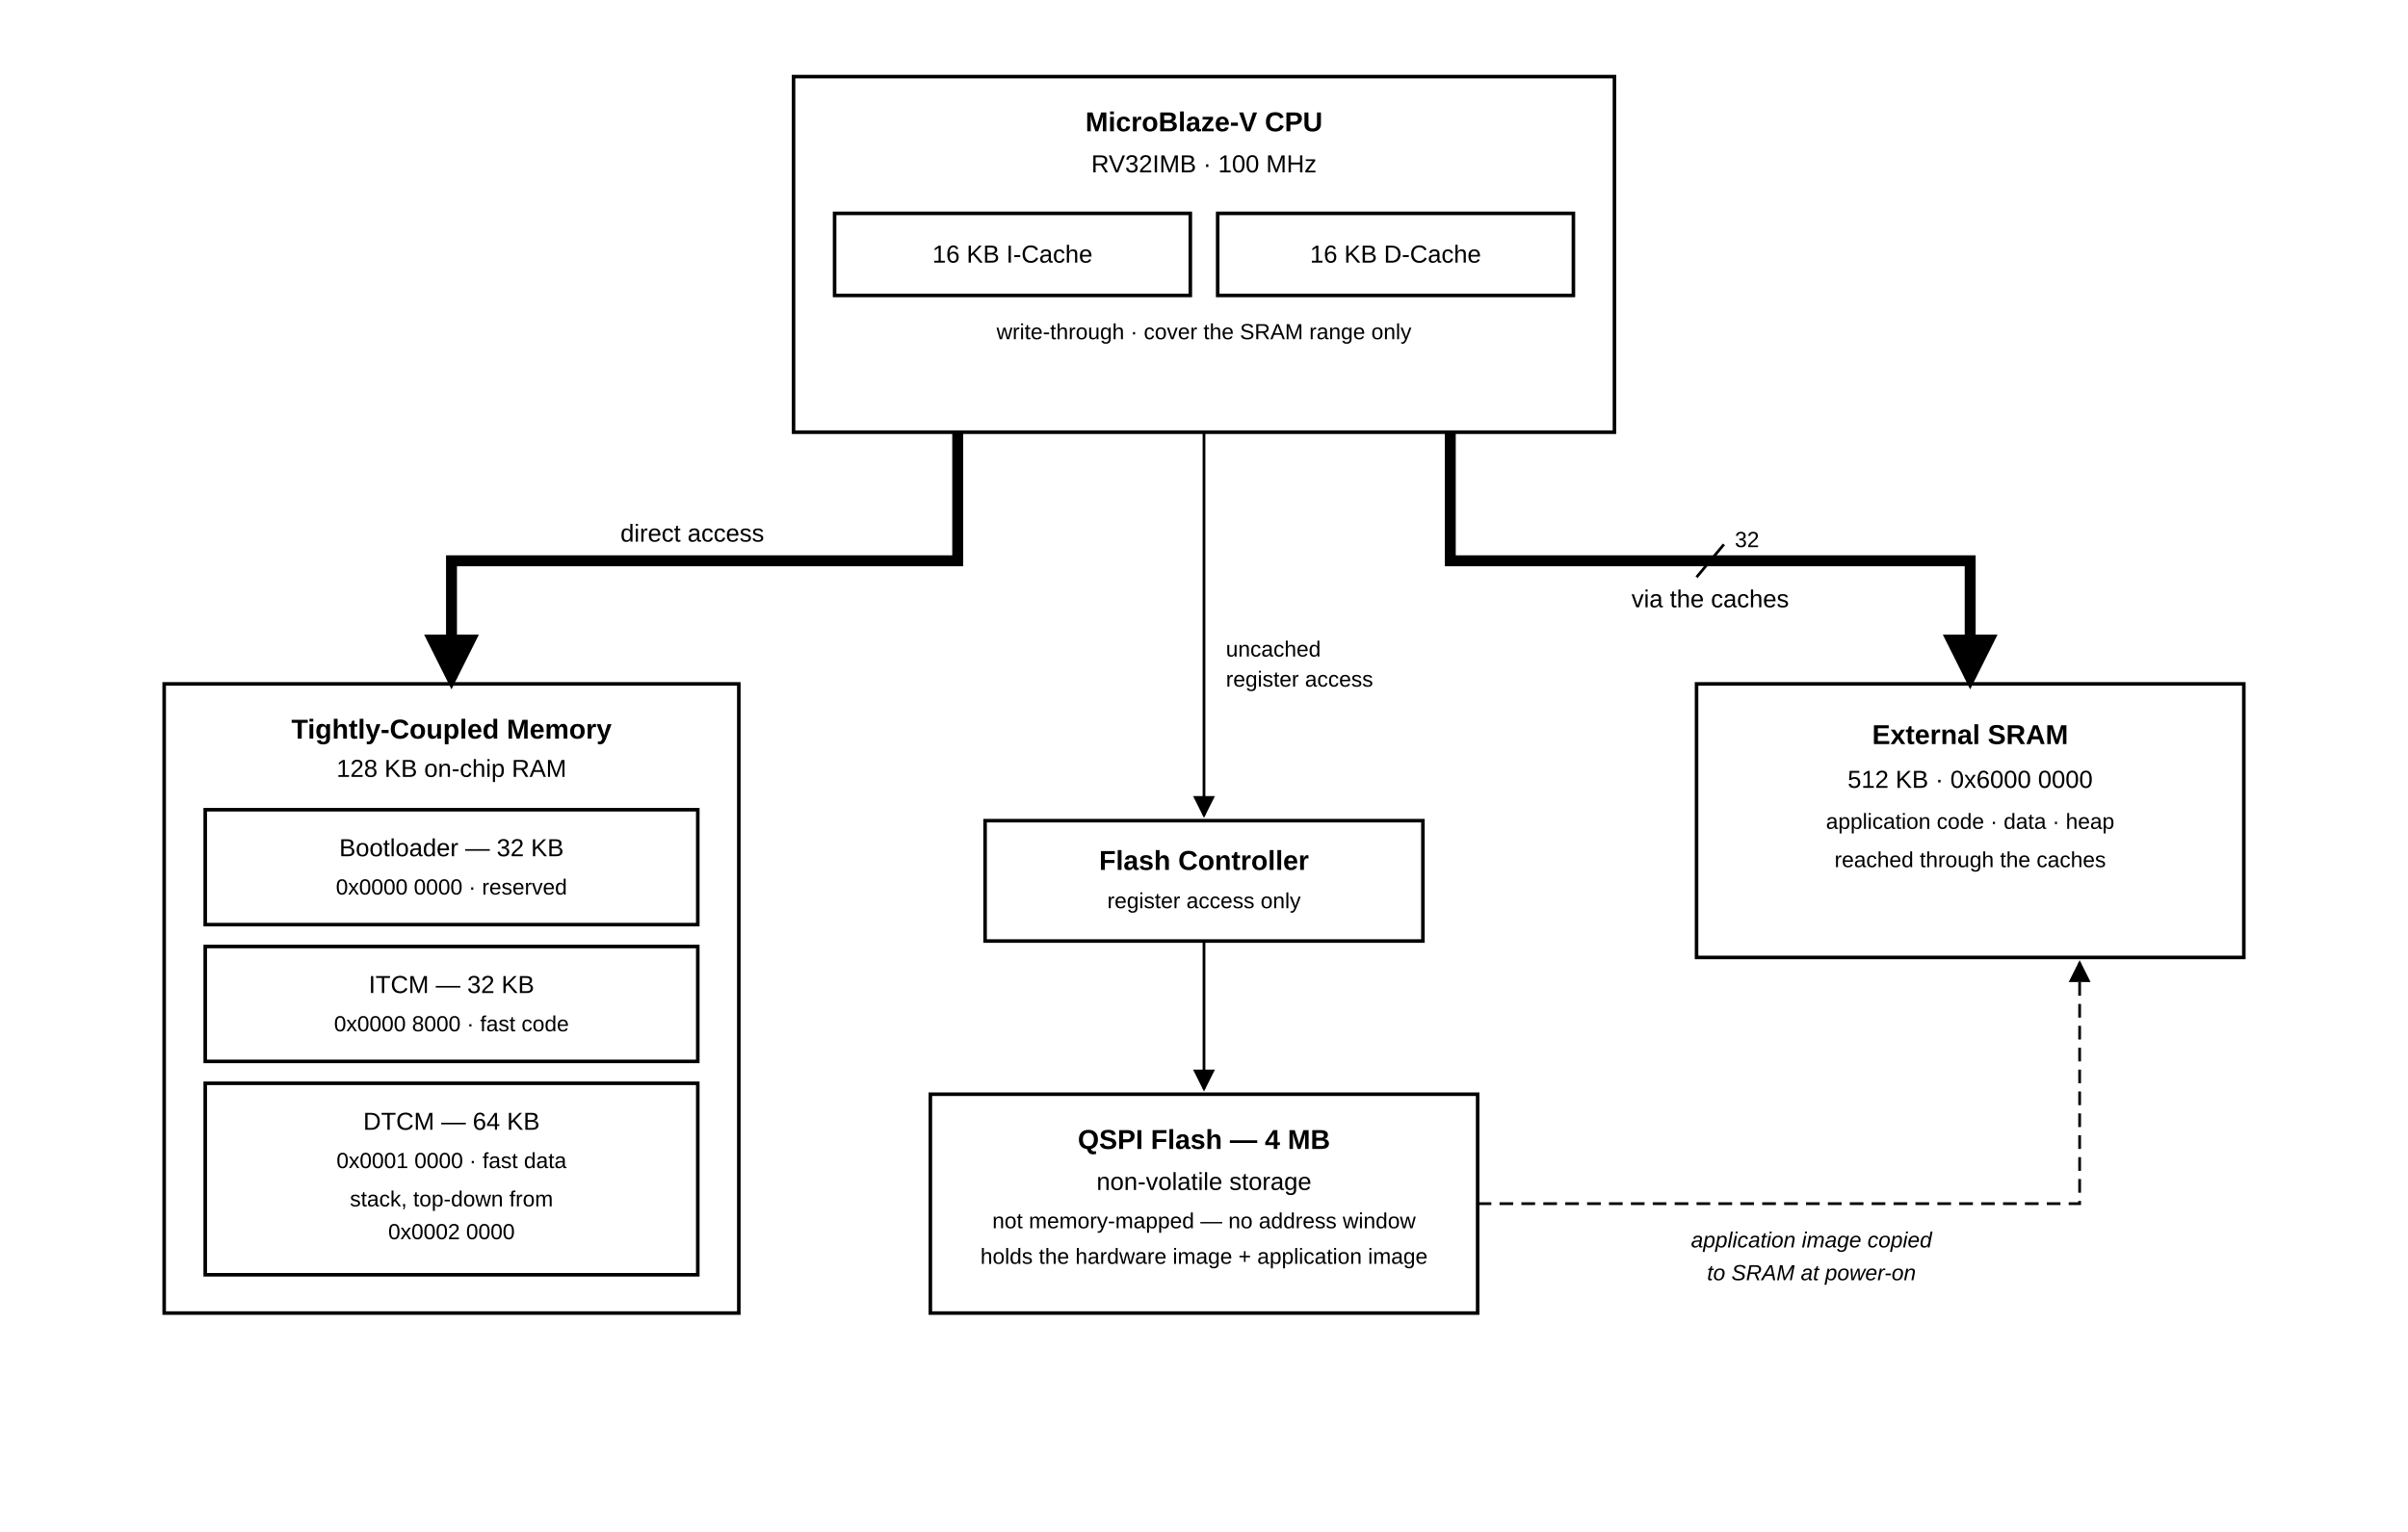
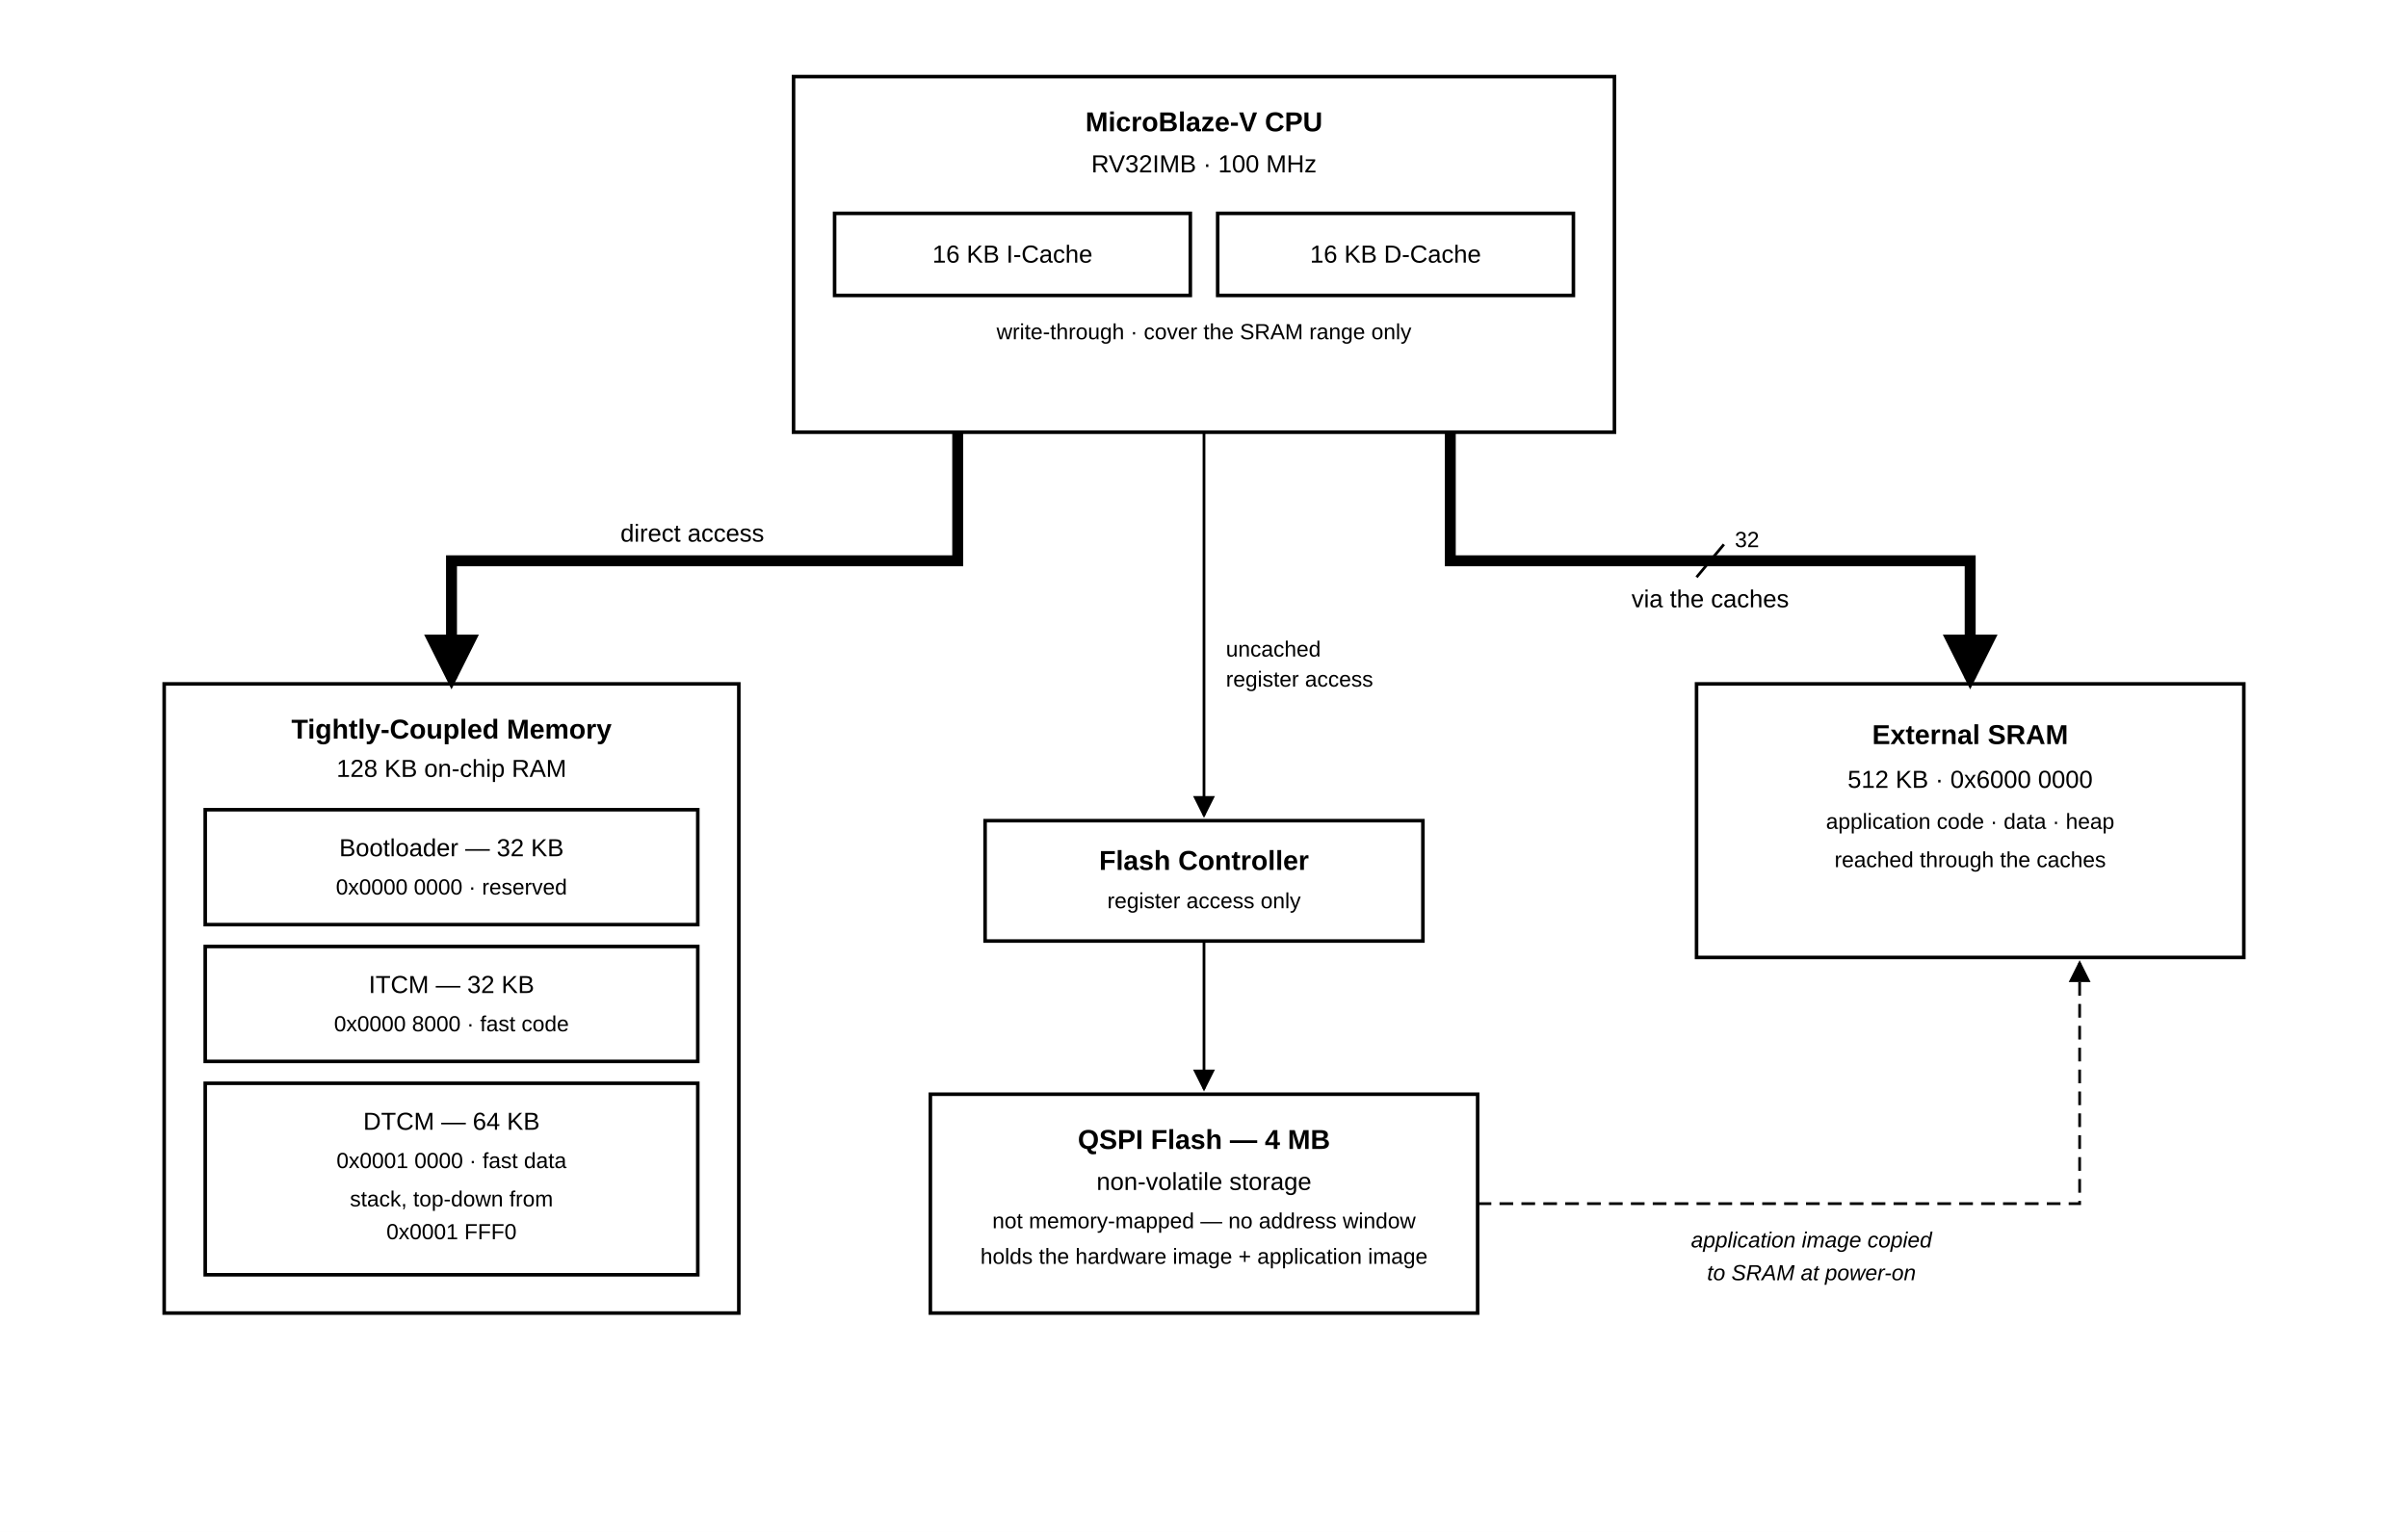
<svg xmlns="http://www.w3.org/2000/svg" viewBox="0 0 880 560" font-family="Liberation Sans, Helvetica, Arial, sans-serif" fill="black">
  <rect x="0" y="0" width="880" height="560" fill="white" />
  <defs>
    <marker id="arr" markerWidth="8" markerHeight="8" refX="7" refY="4" orient="auto">
      <path d="M0,0 L8,4 L0,8 z" />
    </marker>
    <marker id="arrb" markerWidth="5" markerHeight="5" refX="4" refY="2.5" orient="auto">
      <path d="M0,0 L5,2.5 L0,5 z" />
    </marker>
  </defs>
  <style>
    .box  { fill:white; stroke:black; stroke-width:1.3; }
    .bus  { stroke:black; stroke-width:4;   fill:none; marker-end:url(#arrb); }
    .wire { stroke:black; stroke-width:1;   fill:none; marker-end:url(#arr); }
    .dash { stroke:black; stroke-width:1;   fill:none; stroke-dasharray:5 3; marker-end:url(#arr); }
    .t    { font-size:9px; }
    .tb   { font-size:10px; font-weight:bold; }
    .ts   { font-size:8px; }
    .ti   { font-size:8px; font-style:italic; }
  </style>
  <rect class="box" x="290" y="28" width="300" height="130" />
  <text class="tb" x="440" y="48" text-anchor="middle" font-size="12">MicroBlaze-V CPU</text>
  <text class="t" x="440" y="63" text-anchor="middle">RV32IMB · 100 MHz</text>
  <rect class="box" x="305" y="78" width="130" height="30" />
  <text class="t" x="370" y="96" text-anchor="middle">16 KB I-Cache</text>
  <rect class="box" x="445" y="78" width="130" height="30" />
  <text class="t" x="510" y="96" text-anchor="middle">16 KB D-Cache</text>
  <text class="ts" x="440" y="124" text-anchor="middle">write-through · cover the SRAM range only</text>
  <rect class="box" x="60" y="250" width="210" height="230" />
  <text class="tb" x="165" y="270" text-anchor="middle">Tightly-Coupled Memory</text>
  <text class="t" x="165" y="284" text-anchor="middle">128 KB on-chip RAM</text>
  <rect class="box" x="75" y="296" width="180" height="42" />
  <text class="t" x="165" y="313" text-anchor="middle">Bootloader — 32 KB</text>
  <text class="ts" x="165" y="327" text-anchor="middle">0x0000 0000 · reserved</text>
  <rect class="box" x="75" y="346" width="180" height="42" />
  <text class="t" x="165" y="363" text-anchor="middle">ITCM — 32 KB</text>
  <text class="ts" x="165" y="377" text-anchor="middle">0x0000 8000 · fast code</text>
  <rect class="box" x="75" y="396" width="180" height="70" />
  <text class="t" x="165" y="413" text-anchor="middle">DTCM — 64 KB</text>
  <text class="ts" x="165" y="427" text-anchor="middle">0x0001 0000 · fast data</text>
  <text class="ts" x="165" y="441" text-anchor="middle">stack, top-down from</text>
-   <text class="ts" x="165" y="453" text-anchor="middle">0x0002 0000</text>
+   <text class="ts" x="165" y="453" text-anchor="middle">0x0001 FFF0</text>
  <path class="bus" d="M 350 158 L 350 205 L 165 205 L 165 248" />
  <text class="t" x="253" y="198" text-anchor="middle">direct access</text>
  <rect class="box" x="620" y="250" width="200" height="100" />
  <text class="tb" x="720" y="272" text-anchor="middle">External SRAM</text>
  <text class="t" x="720" y="288" text-anchor="middle">512 KB · 0x6000 0000</text>
  <text class="ts" x="720" y="303" text-anchor="middle">application code · data · heap</text>
  <text class="ts" x="720" y="317" text-anchor="middle">reached through the caches</text>
  <path class="bus" d="M 530 158 L 530 205 L 720 205 L 720 248" />
  <line x1="620" y1="211" x2="630" y2="199" stroke="black" stroke-width="1" />
  <text class="ts" x="634" y="200">32</text>
  <text class="t" x="625" y="222" text-anchor="middle">via the caches</text>
  <rect class="box" x="360" y="300" width="160" height="44" />
  <text class="tb" x="440" y="318" text-anchor="middle">Flash Controller</text>
  <text class="ts" x="440" y="332" text-anchor="middle">register access only</text>
  <path class="wire" d="M 440 158 L 440 298" />
  <text class="ts" x="448" y="240" text-anchor="start">uncached</text>
  <text class="ts" x="448" y="251" text-anchor="start">register access</text>
  <path class="wire" d="M 440 344 L 440 398" />
  <rect class="box" x="340" y="400" width="200" height="80" />
  <text class="tb" x="440" y="420" text-anchor="middle">QSPI Flash — 4 MB</text>
  <text class="t" x="440" y="435" text-anchor="middle">non-volatile storage</text>
  <text class="ts" x="440" y="449" text-anchor="middle">not memory-mapped — no address window</text>
  <text class="ts" x="440" y="462" text-anchor="middle">holds the hardware image + application image</text>
  <path class="dash" d="M 540 440 L 760 440 L 760 352" />
  <text class="ti" x="662" y="456" text-anchor="middle">application image copied</text>
  <text class="ti" x="662" y="468" text-anchor="middle">to SRAM at power-on</text>
</svg>
